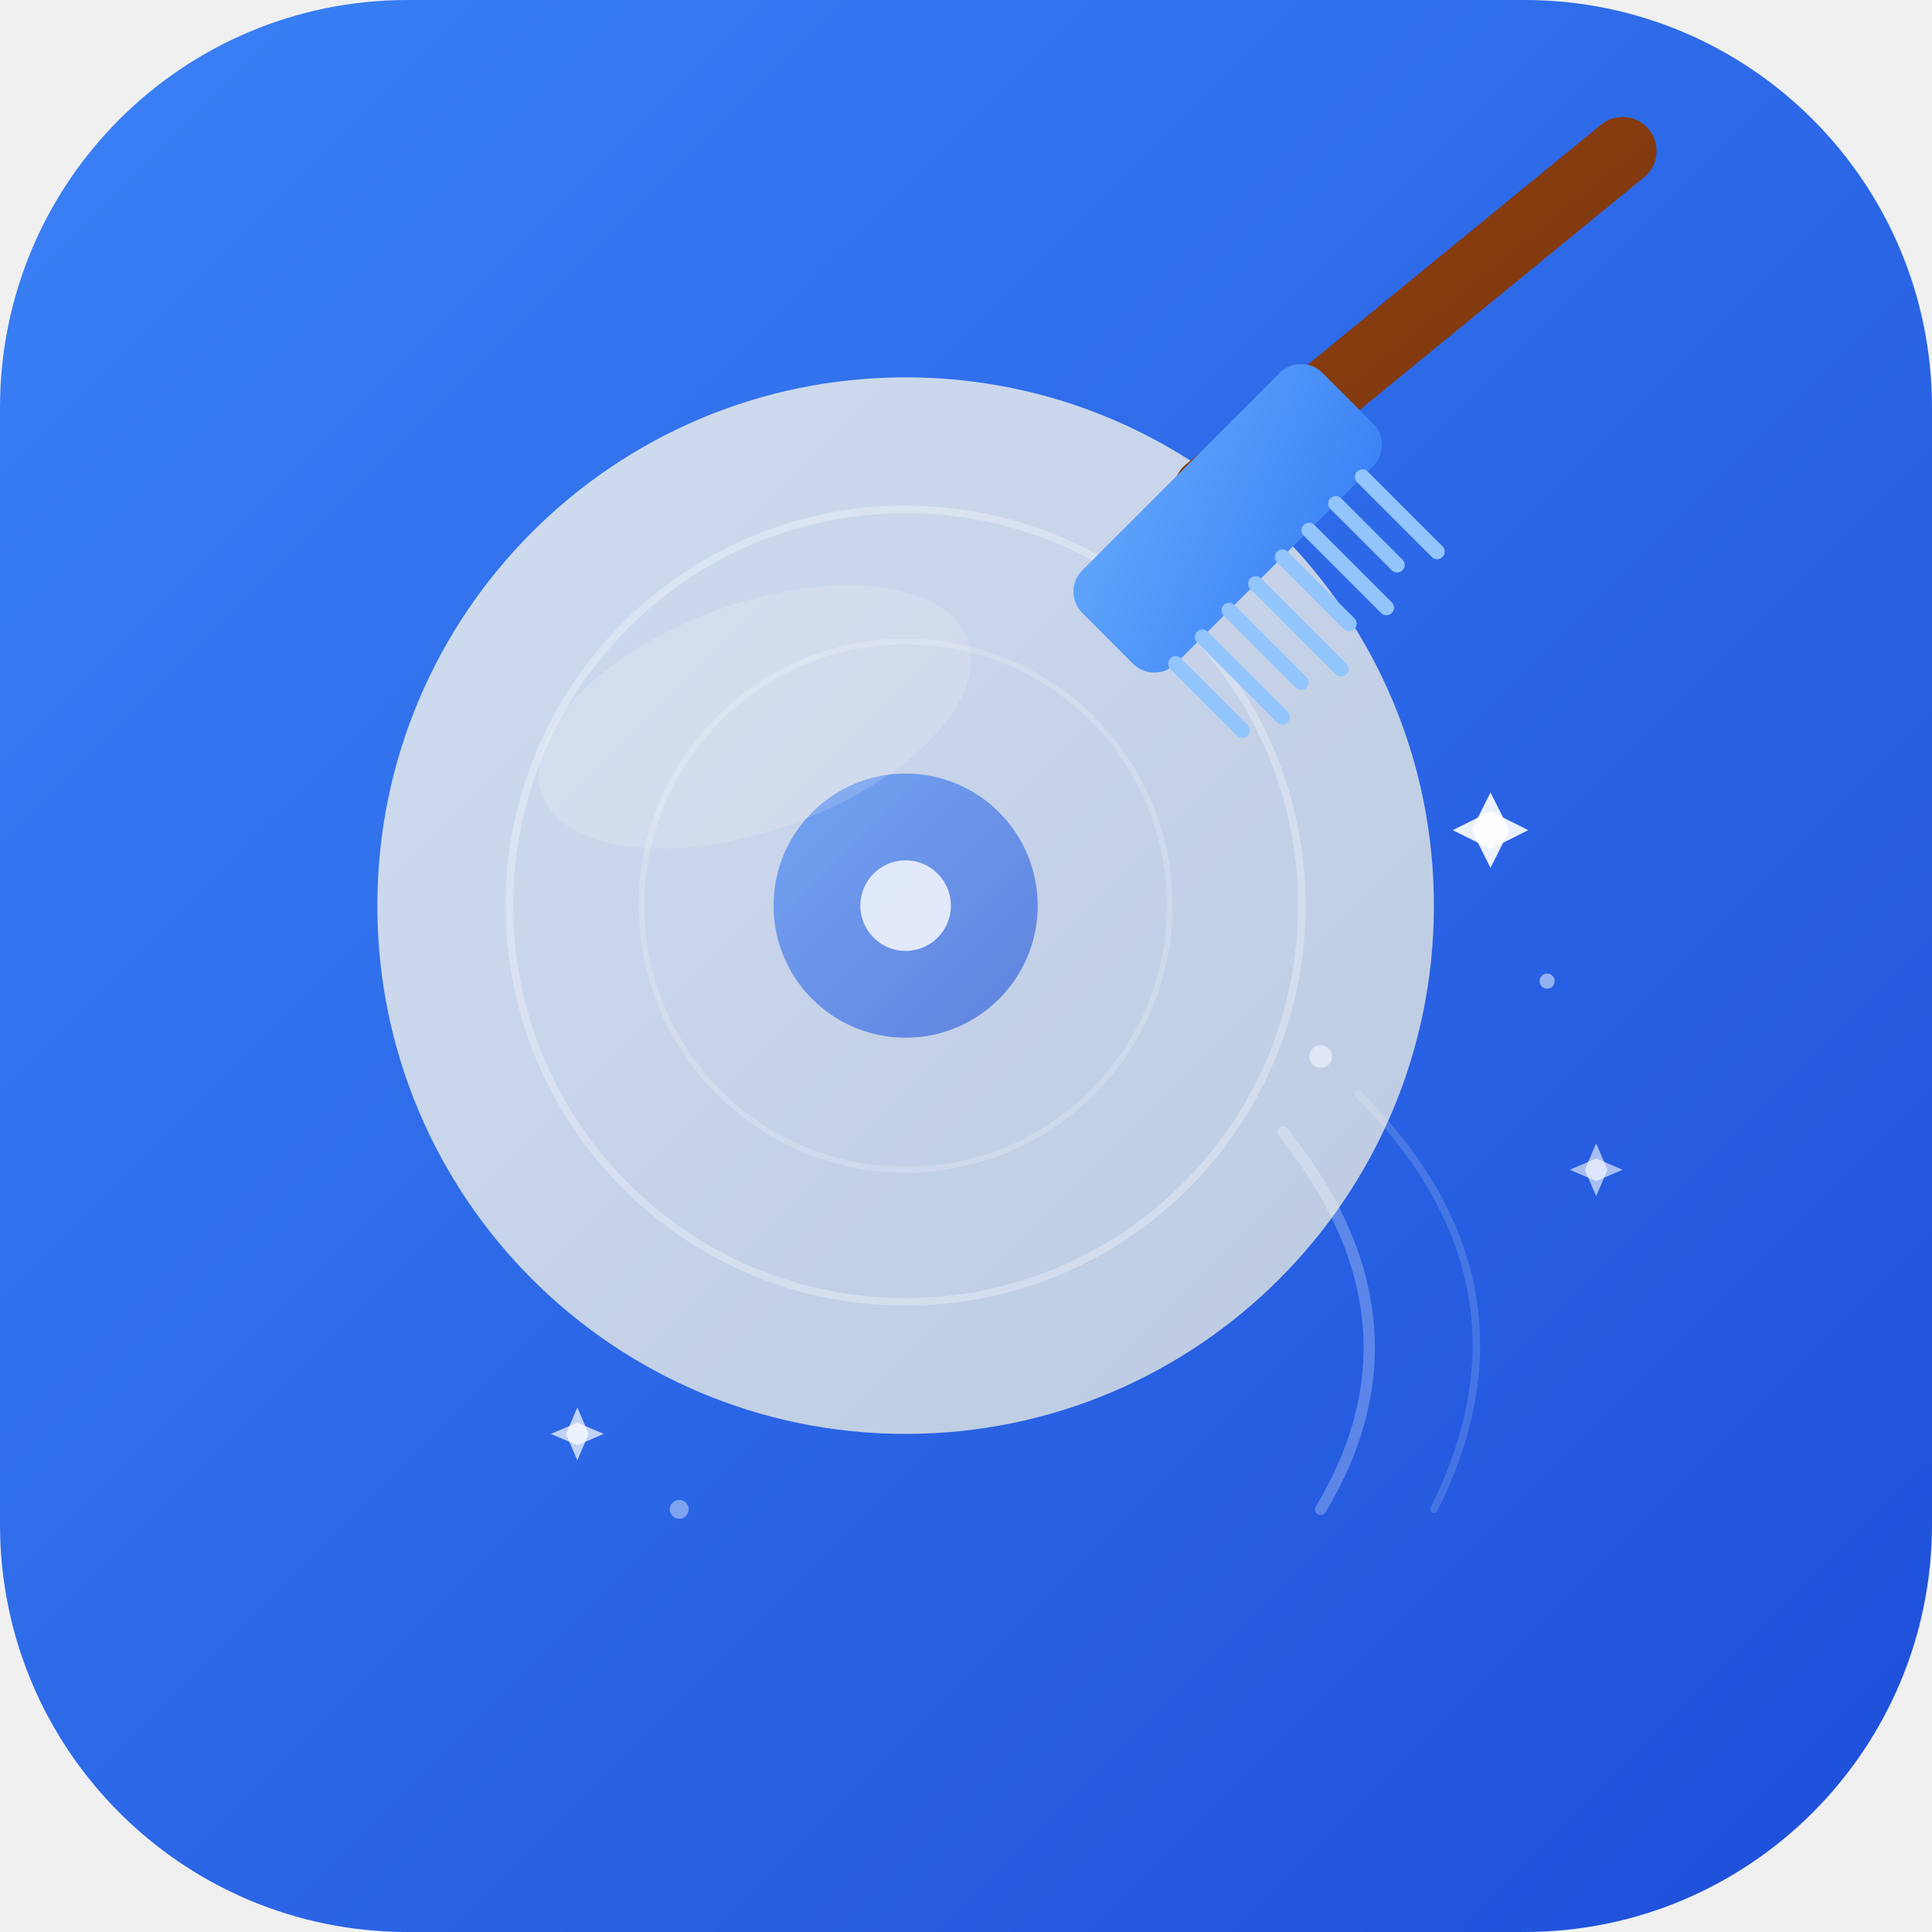
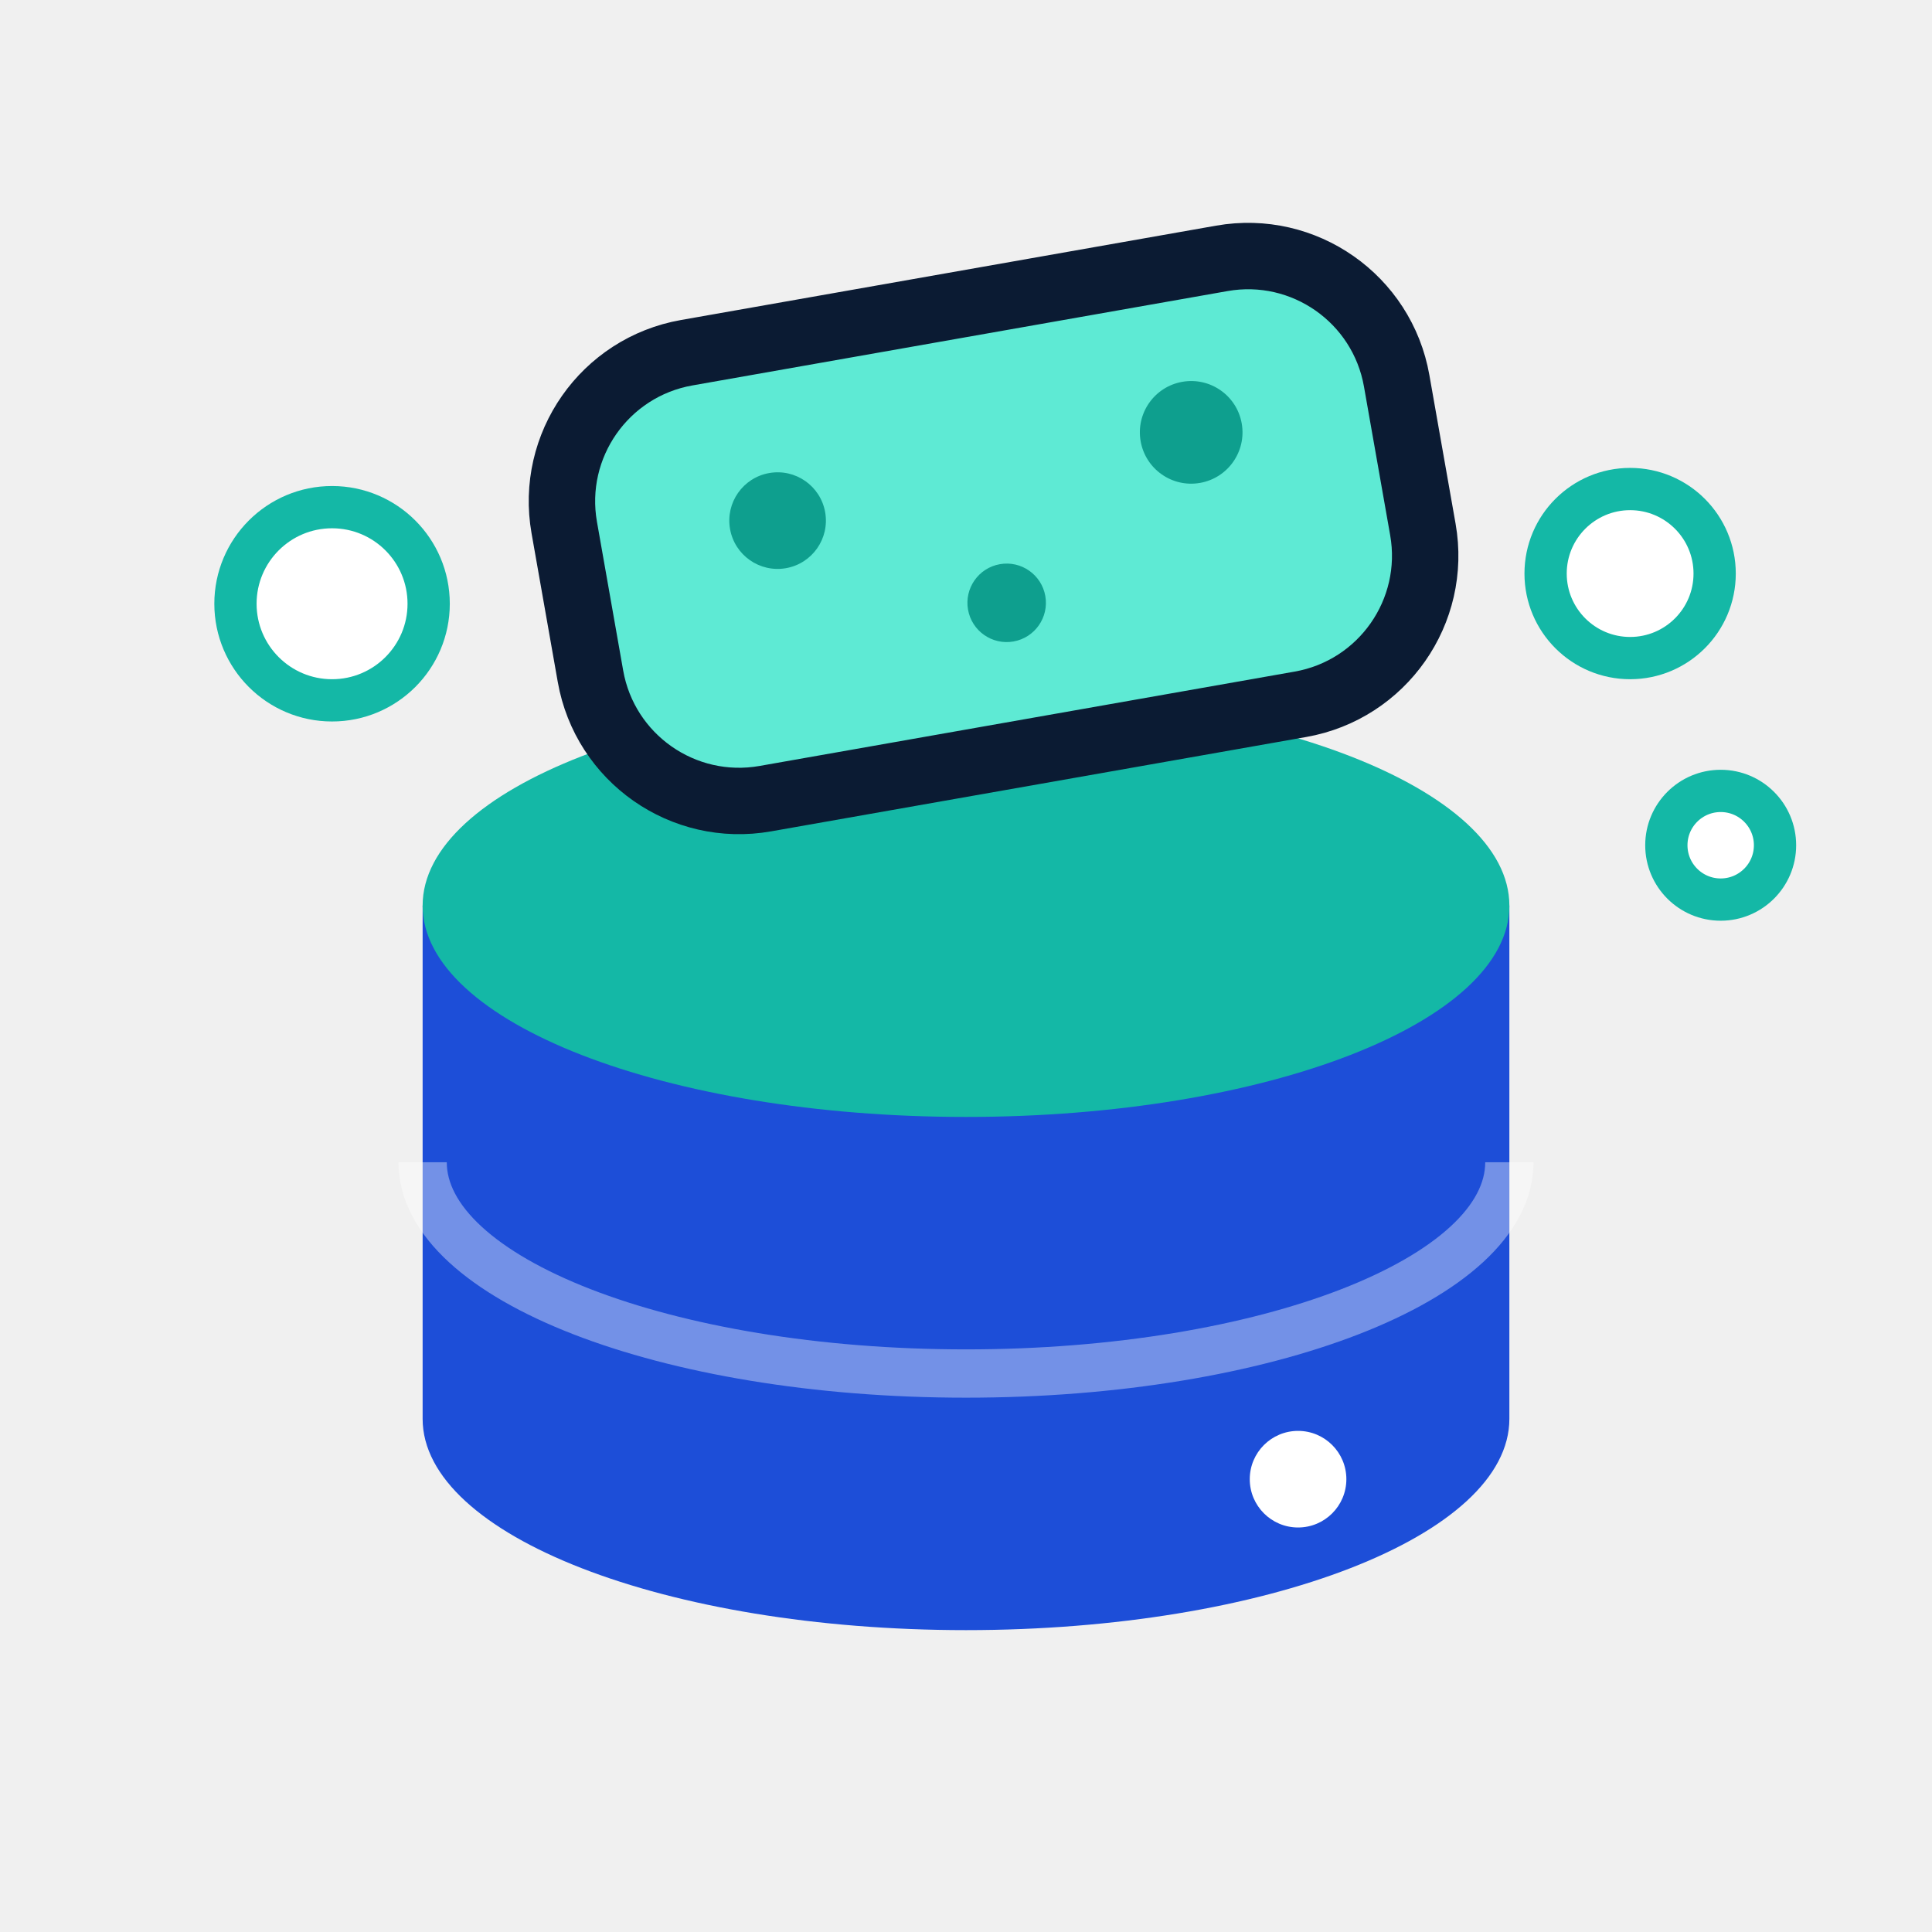
- <svg xmlns="http://www.w3.org/2000/svg" width="512" height="512" viewBox="0 0 512 512">
-   <defs>
-     <linearGradient id="bg" x1="0%" y1="0%" x2="100%" y2="100%">
-       <stop offset="0%" style="stop-color:#3b82f6" />
-       <stop offset="100%" style="stop-color:#1d4ed8" />
-     </linearGradient>
-     <linearGradient id="disk" x1="0%" y1="0%" x2="100%" y2="100%">
-       <stop offset="0%" style="stop-color:#e2e8f0" />
-       <stop offset="100%" style="stop-color:#cbd5e1" />
-     </linearGradient>
-     <linearGradient id="handle" x1="0%" y1="0%" x2="100%" y2="100%">
-       <stop offset="0%" style="stop-color:#92400e" />
-       <stop offset="100%" style="stop-color:#78350f" />
-     </linearGradient>
-     <linearGradient id="mophead" x1="0%" y1="0%" x2="100%" y2="100%">
-       <stop offset="0%" style="stop-color:#60a5fa" />
-       <stop offset="100%" style="stop-color:#3b82f6" />
-     </linearGradient>
-   </defs>
-   <rect width="512" height="512" rx="108" fill="url(#bg)" />
-   <circle cx="240" cy="240" r="140" fill="url(#disk)" opacity="0.9" />
-   <circle cx="240" cy="240" r="105" fill="none" stroke="white" stroke-width="2" opacity="0.3" />
-   <circle cx="240" cy="240" r="70" fill="none" stroke="white" stroke-width="1.5" opacity="0.2" />
-   <circle cx="240" cy="240" r="35" fill="url(#bg)" opacity="0.6" />
-   <circle cx="240" cy="240" r="12" fill="white" opacity="0.8" />
-   <ellipse cx="200" cy="190" rx="60" ry="30" fill="white" opacity="0.15" transform="rotate(-20 200 190)" />
-   <line x1="320" y1="130" x2="430" y2="40" stroke="url(#handle)" stroke-width="18" stroke-linecap="round" />
-   <rect x="280" y="120" width="90" height="35" rx="8" fill="url(#mophead)" transform="rotate(-45 325 137)" />
-   <g transform="rotate(-45 325 137)">
-     <line x1="288" y1="155" x2="288" y2="180" stroke="#93c5fd" stroke-width="4" stroke-linecap="round" />
-     <line x1="298" y1="155" x2="298" y2="185" stroke="#93c5fd" stroke-width="4" stroke-linecap="round" />
-     <line x1="308" y1="155" x2="308" y2="182" stroke="#93c5fd" stroke-width="4" stroke-linecap="round" />
-     <line x1="318" y1="155" x2="318" y2="187" stroke="#93c5fd" stroke-width="4" stroke-linecap="round" />
-     <line x1="328" y1="155" x2="328" y2="180" stroke="#93c5fd" stroke-width="4" stroke-linecap="round" />
-     <line x1="338" y1="155" x2="338" y2="184" stroke="#93c5fd" stroke-width="4" stroke-linecap="round" />
-     <line x1="348" y1="155" x2="348" y2="178" stroke="#93c5fd" stroke-width="4" stroke-linecap="round" />
-     <line x1="358" y1="155" x2="358" y2="183" stroke="#93c5fd" stroke-width="4" stroke-linecap="round" />
+ <svg xmlns="http://www.w3.org/2000/svg" viewBox="0 0 64 64" width="512" height="512">
+   <path d="M14 30V47A18 7 0 0 0 50 47V30Z" fill="#1D4ED8" />
+   <path d="M14 38.5A18 7 0 0 0 50 38.5" fill="none" stroke="#FFFFFF" stroke-opacity=".38" stroke-width="1.6" />
+   <ellipse cx="32" cy="30" rx="18" ry="7" fill="#14B8A6" />
+   <circle cx="43" cy="49" r="1.6" fill="#FFFFFF" />
+   <g transform="rotate(-10 33 18)">
+     <rect x="19" y="10" width="28" height="15" rx="5" fill="#5EEAD4" stroke="#0B1B33" stroke-width="2.2" />
+     <g fill="#0E9F8E">
+       <circle cx="26" cy="16" r="1.6" />
+       <circle cx="33" cy="20" r="1.3" />
+       <circle cx="40" cy="15.5" r="1.7" />
+     </g>
  </g>
-   <g fill="white">
-     <path d="M390 220 L395 210 L400 220 L395 230 Z" opacity="0.9" />
-     <path d="M385 220 L395 215 L405 220 L395 225 Z" opacity="0.9" />
-     <path d="M150 380 L153 373 L156 380 L153 387 Z" opacity="0.7" />
-     <path d="M146 380 L153 377 L160 380 L153 383 Z" opacity="0.7" />
-     <path d="M420 310 L423 303 L426 310 L423 317 Z" opacity="0.6" />
-     <path d="M416 310 L423 307 L430 310 L423 313 Z" opacity="0.6" />
-     <circle cx="350" cy="280" r="3" opacity="0.5" />
-     <circle cx="180" cy="400" r="2.5" opacity="0.4" />
-     <circle cx="410" cy="260" r="2" opacity="0.5" />
+   <g fill="#FFFFFF" stroke="#14B8A6" stroke-width="1.4">
+     <circle cx="11" cy="20" r="3.2" />
+     <circle cx="54" cy="19" r="2.8" />
+     <circle cx="57" cy="28" r="1.8" />
  </g>
-   <path d="M 340 300 Q 380 350 350 400" fill="none" stroke="white" stroke-width="3" opacity="0.25" stroke-linecap="round" />
-   <path d="M 360 290 Q 410 340 380 400" fill="none" stroke="white" stroke-width="2" opacity="0.15" stroke-linecap="round" />
</svg>
